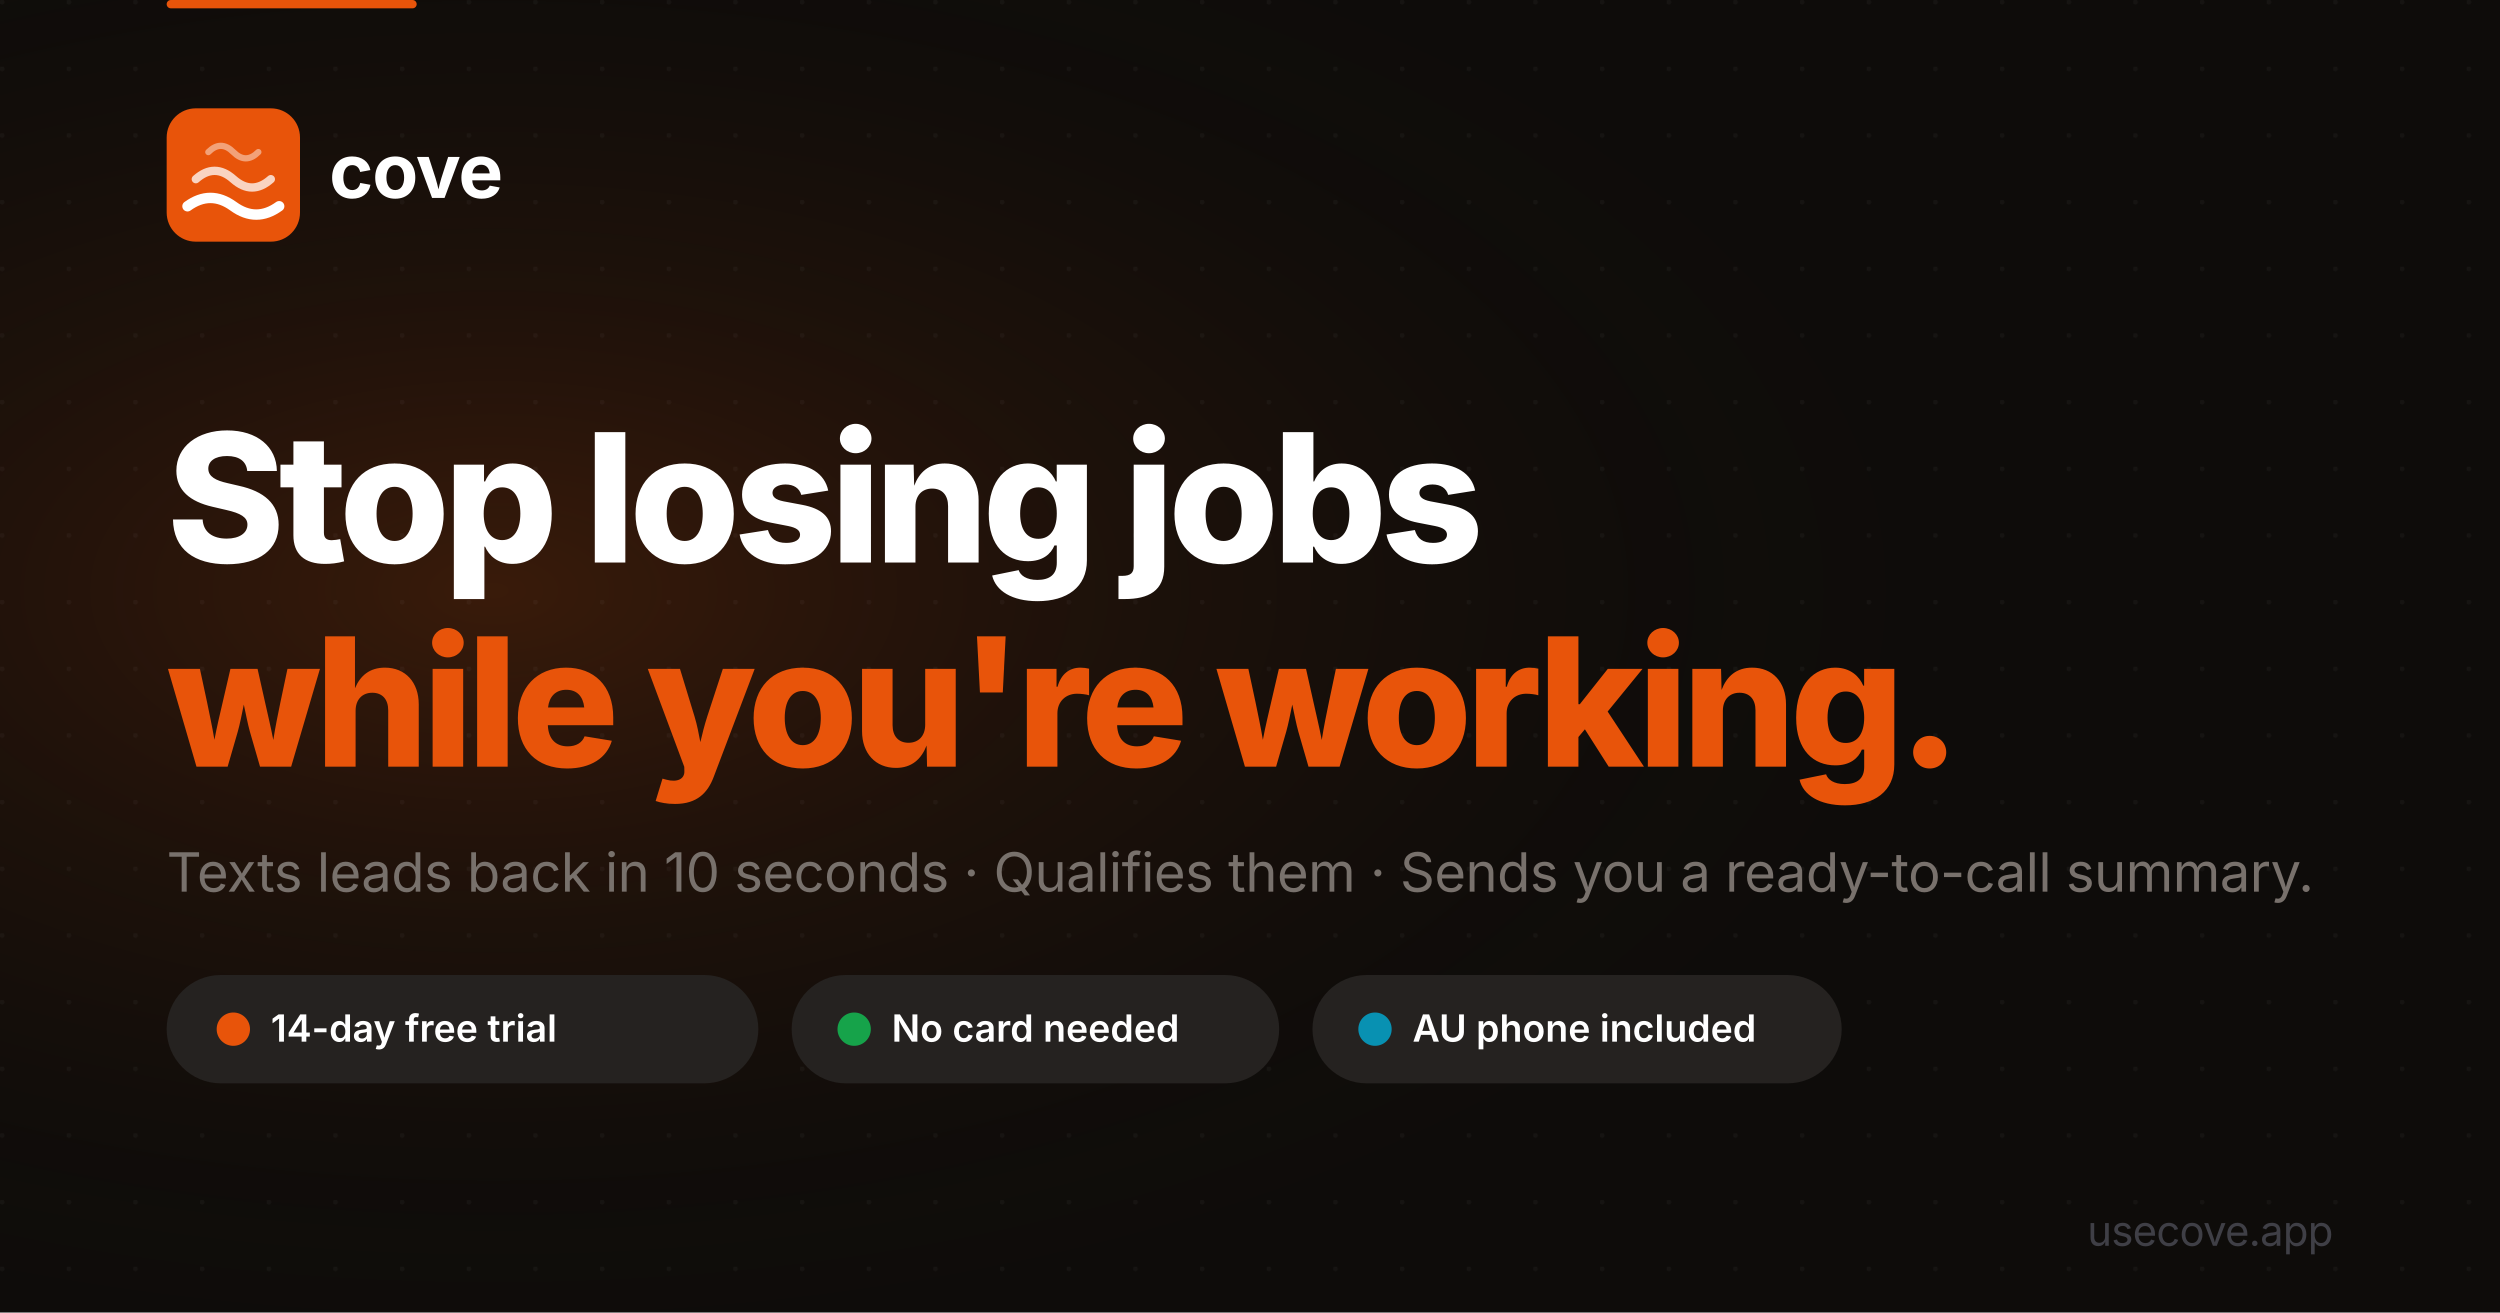
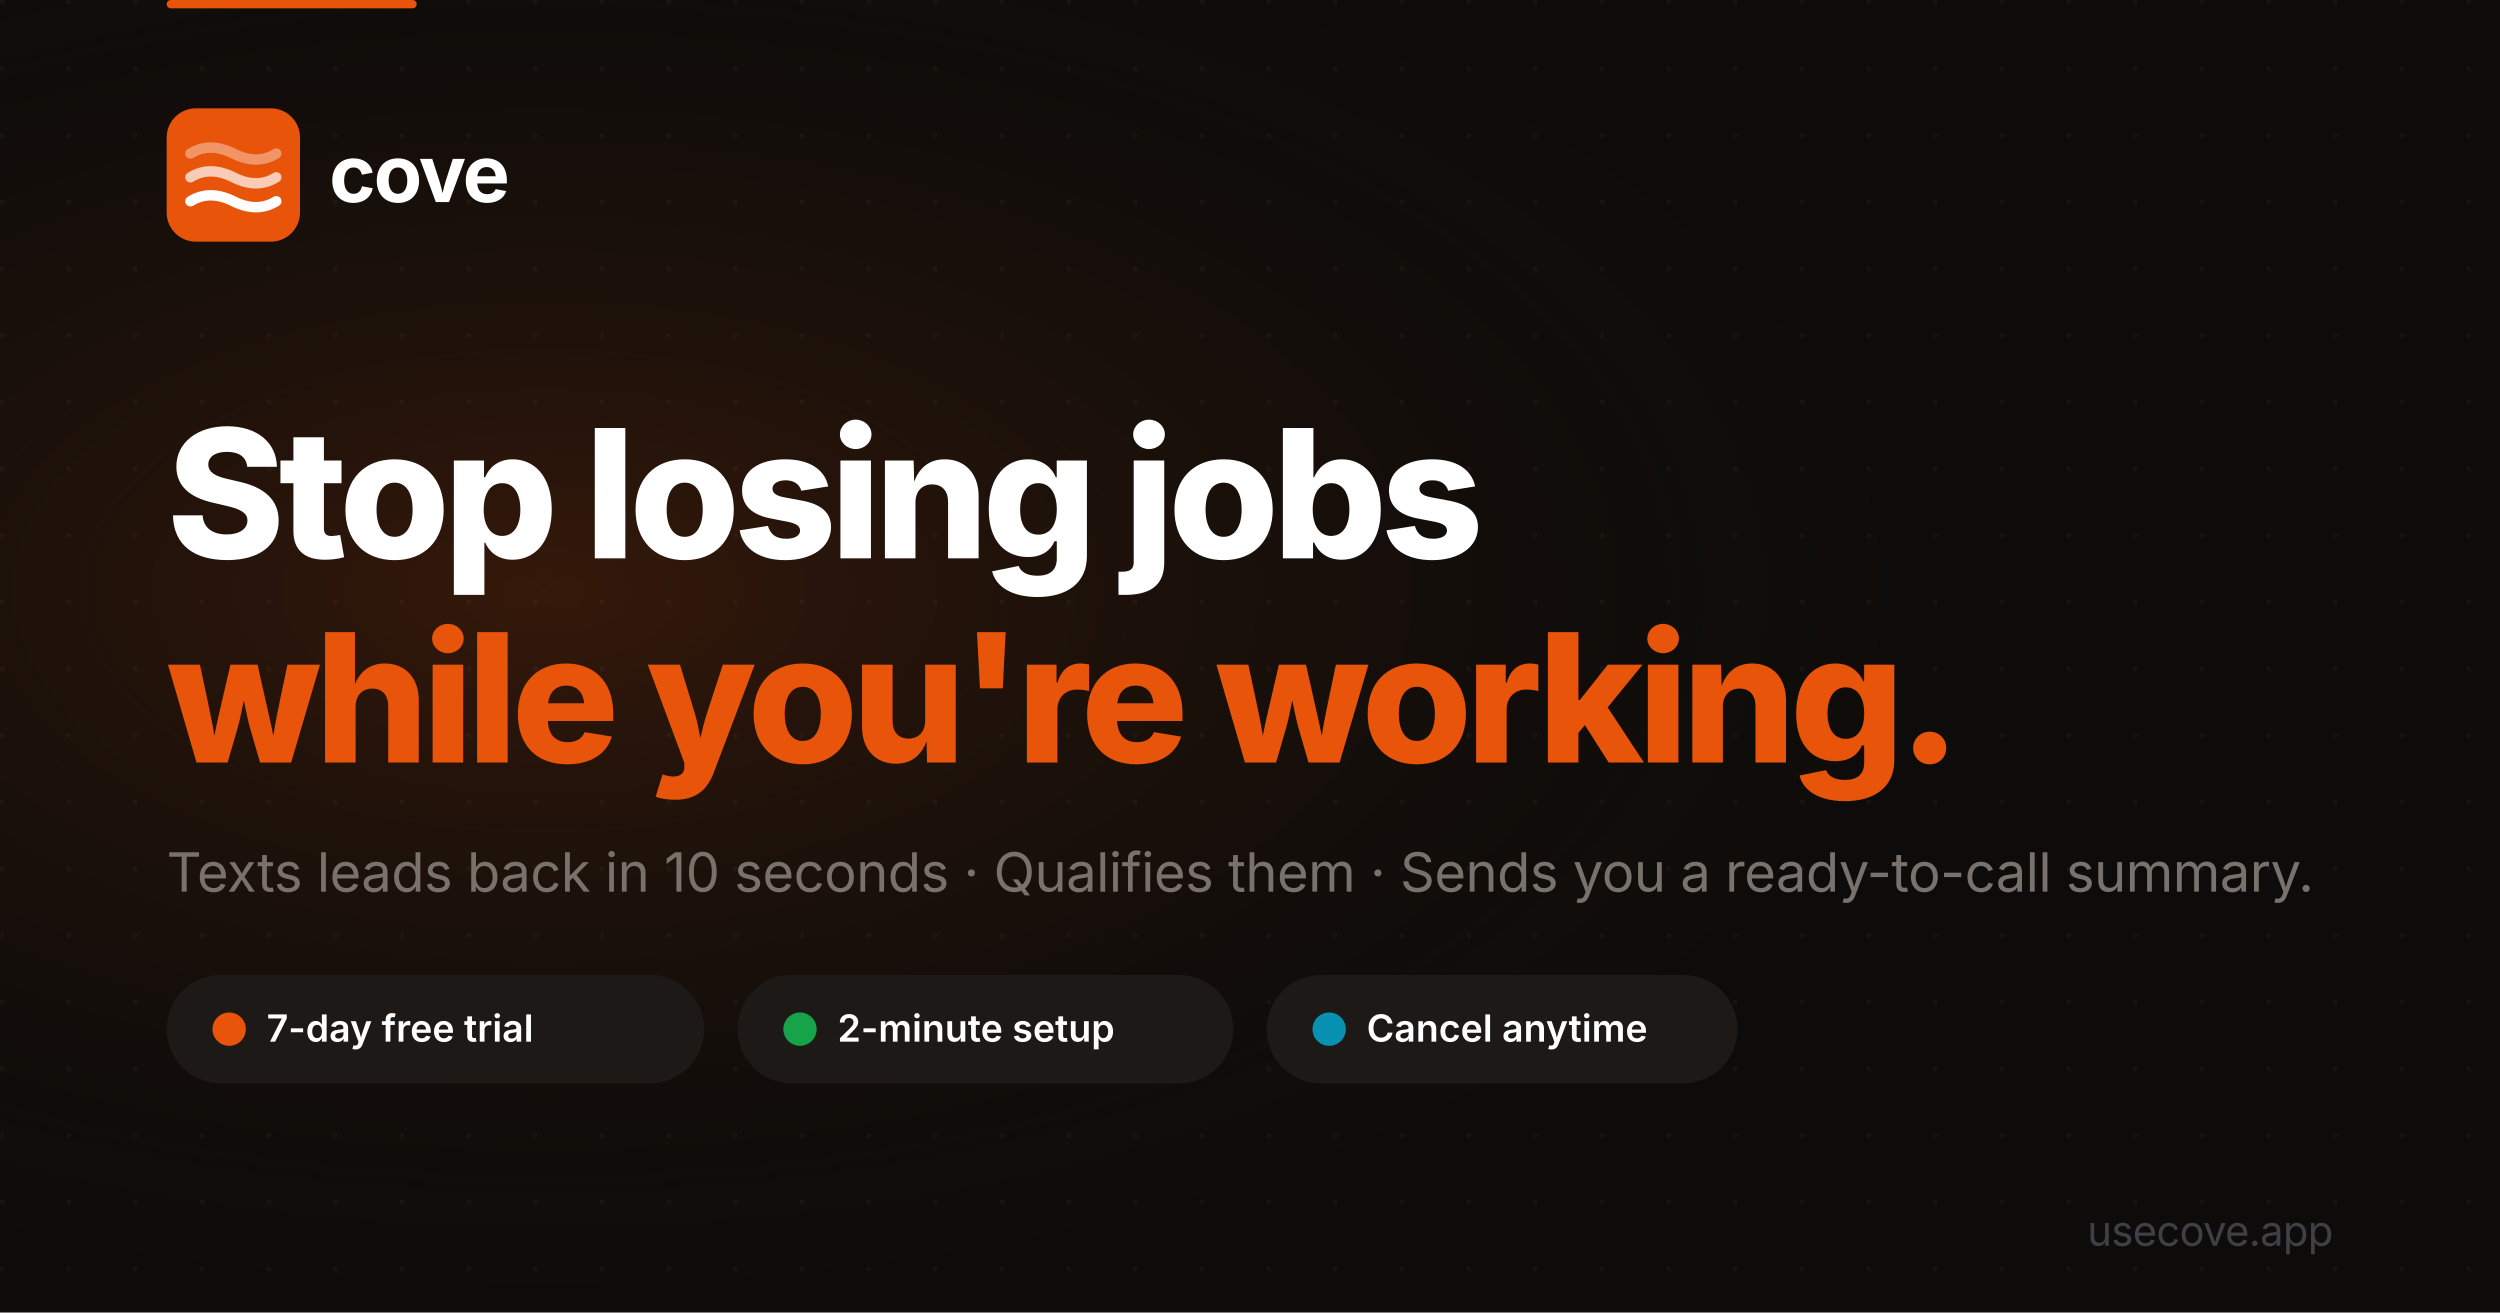
<svg xmlns="http://www.w3.org/2000/svg" width="1200" height="630" viewBox="0 0 1200 630">
  <defs>
-     <radialGradient id="glow" cx="20%" cy="45%" r="60%">
-       <stop offset="0%" stop-color="#e8540a" stop-opacity="0.2" />
+     <radialGradient id="glow" cx="22%" cy="45%" r="58%">
+       <stop offset="0%" stop-color="#e8540a" stop-opacity="0.18" />
      <stop offset="100%" stop-color="#0e0c0a" stop-opacity="0" />
    </radialGradient>
    <pattern id="dots" width="32" height="32" patternUnits="userSpaceOnUse">
      <circle cx="1" cy="1" r="1.2" fill="white" opacity="0.035" />
    </pattern>
  </defs>
  <rect width="1200" height="630" fill="#0e0c0a" />
  <rect width="1200" height="630" fill="url(#glow)" />
  <rect width="1200" height="630" fill="url(#dots)" />
  <rect x="80" y="0" width="120" height="4" rx="2" fill="#e8540a" />
  <rect x="80" y="52" width="64" height="64" rx="14" fill="#e8540a" />
-   <path d="M90 99  Q101 91 112 99  Q123 107 134 99" stroke="white" stroke-width="5" stroke-linecap="round" fill="none" />
-   <path d="M94 86  Q103 78 112 86  Q121  94 130 86" stroke="white" stroke-width="4" stroke-linecap="round" fill="none" opacity="0.75" />
-   <path d="M100 73 Q106 67 112 73  Q118  79 124 73" stroke="white" stroke-width="3" stroke-linecap="round" fill="none" opacity="0.45" />
-   <text x="158" y="95" font-family="-apple-system,BlinkMacSystemFont,'Segoe UI',sans-serif" font-size="36" font-weight="700" fill="white" letter-spacing="-0.5">cove</text>
-   <text x="80" y="270" font-family="-apple-system,BlinkMacSystemFont,'Segoe UI',sans-serif" font-size="86" font-weight="800" fill="white" letter-spacing="-3">Stop losing jobs</text>
-   <text x="80" y="368" font-family="-apple-system,BlinkMacSystemFont,'Segoe UI',sans-serif" font-size="86" font-weight="800" fill="#e8540a" letter-spacing="-3">while you're working.</text>
+   <path d="M91.4 96.6 Q100.6 90.9 112 96.6 Q123.4 102.3 132.6 96.6" stroke="white" stroke-width="5" stroke-linecap="round" fill="none" />
+   <path d="M91.4 85.1 Q100.6 79.4 112 85.1 Q123.4 90.9  132.6 85.1" stroke="white" stroke-width="5" stroke-linecap="round" fill="none" opacity="0.7" />
+   <path d="M91.4 73.7 Q100.6 68.0 112 73.7 Q123.4 79.4  132.6 73.7" stroke="white" stroke-width="5" stroke-linecap="round" fill="none" opacity="0.38" />
+   <text x="158" y="97" font-family="-apple-system,BlinkMacSystemFont,'Segoe UI',sans-serif" font-size="38" font-weight="700" fill="white" letter-spacing="-1">cove</text>
+   <text x="80" y="268" font-family="-apple-system,BlinkMacSystemFont,'Segoe UI',sans-serif" font-size="86" font-weight="800" fill="white" letter-spacing="-3">Stop losing jobs</text>
+   <text x="80" y="366" font-family="-apple-system,BlinkMacSystemFont,'Segoe UI',sans-serif" font-size="86" font-weight="800" fill="#e8540a" letter-spacing="-3">while you're working.</text>
  <text x="80" y="428" font-family="-apple-system,BlinkMacSystemFont,'Segoe UI',sans-serif" font-size="26" fill="#78716c" letter-spacing="-0.2">Texts leads back in 10 seconds · Qualifies them · Sends you a ready-to-call summary.</text>
-   <rect x="80" y="468" width="284" height="52" rx="26" fill="#1c1917" />
-   <rect x="80" y="468" width="284" height="52" rx="26" fill="white" fill-opacity="0.04" />
-   <circle cx="112" cy="494" r="8" fill="#e8540a" />
-   <text x="130" y="500" font-family="-apple-system,BlinkMacSystemFont,'Segoe UI',sans-serif" font-size="18" font-weight="600" fill="white">14-day free trial</text>
-   <rect x="380" y="468" width="234" height="52" rx="26" fill="#1c1917" />
-   <rect x="380" y="468" width="234" height="52" rx="26" fill="white" fill-opacity="0.04" />
-   <circle cx="410" cy="494" r="8" fill="#16a34a" />
-   <text x="428" y="500" font-family="-apple-system,BlinkMacSystemFont,'Segoe UI',sans-serif" font-size="18" font-weight="600" fill="white">No card needed</text>
-   <rect x="630" y="468" width="254" height="52" rx="26" fill="#1c1917" />
-   <rect x="630" y="468" width="254" height="52" rx="26" fill="white" fill-opacity="0.04" />
-   <circle cx="660" cy="494" r="8" fill="#0891b2" />
-   <text x="678" y="500" font-family="-apple-system,BlinkMacSystemFont,'Segoe UI',sans-serif" font-size="18" font-weight="600" fill="white">AU phone included</text>
+   <rect x="80" y="468" width="258" height="52" rx="26" fill="#1c1917" />
+   <circle cx="110" cy="494" r="8" fill="#e8540a" />
+   <text x="128" y="500" font-family="-apple-system,BlinkMacSystemFont,'Segoe UI',sans-serif" font-size="18" font-weight="600" fill="white">7-day free trial</text>
+   <rect x="354" y="468" width="238" height="52" rx="26" fill="#1c1917" />
+   <circle cx="384" cy="494" r="8" fill="#16a34a" />
+   <text x="402" y="500" font-family="-apple-system,BlinkMacSystemFont,'Segoe UI',sans-serif" font-size="18" font-weight="600" fill="white">2-minute setup</text>
+   <rect x="608" y="468" width="226" height="52" rx="26" fill="#1c1917" />
+   <circle cx="638" cy="494" r="8" fill="#0891b2" />
+   <text x="656" y="500" font-family="-apple-system,BlinkMacSystemFont,'Segoe UI',sans-serif" font-size="18" font-weight="600" fill="white">Cancel anytime</text>
  <text x="1120" y="598" font-family="-apple-system,BlinkMacSystemFont,'Segoe UI',sans-serif" font-size="20" fill="#3f3f46" text-anchor="end" letter-spacing="-0.3">usecove.app</text>
</svg>
